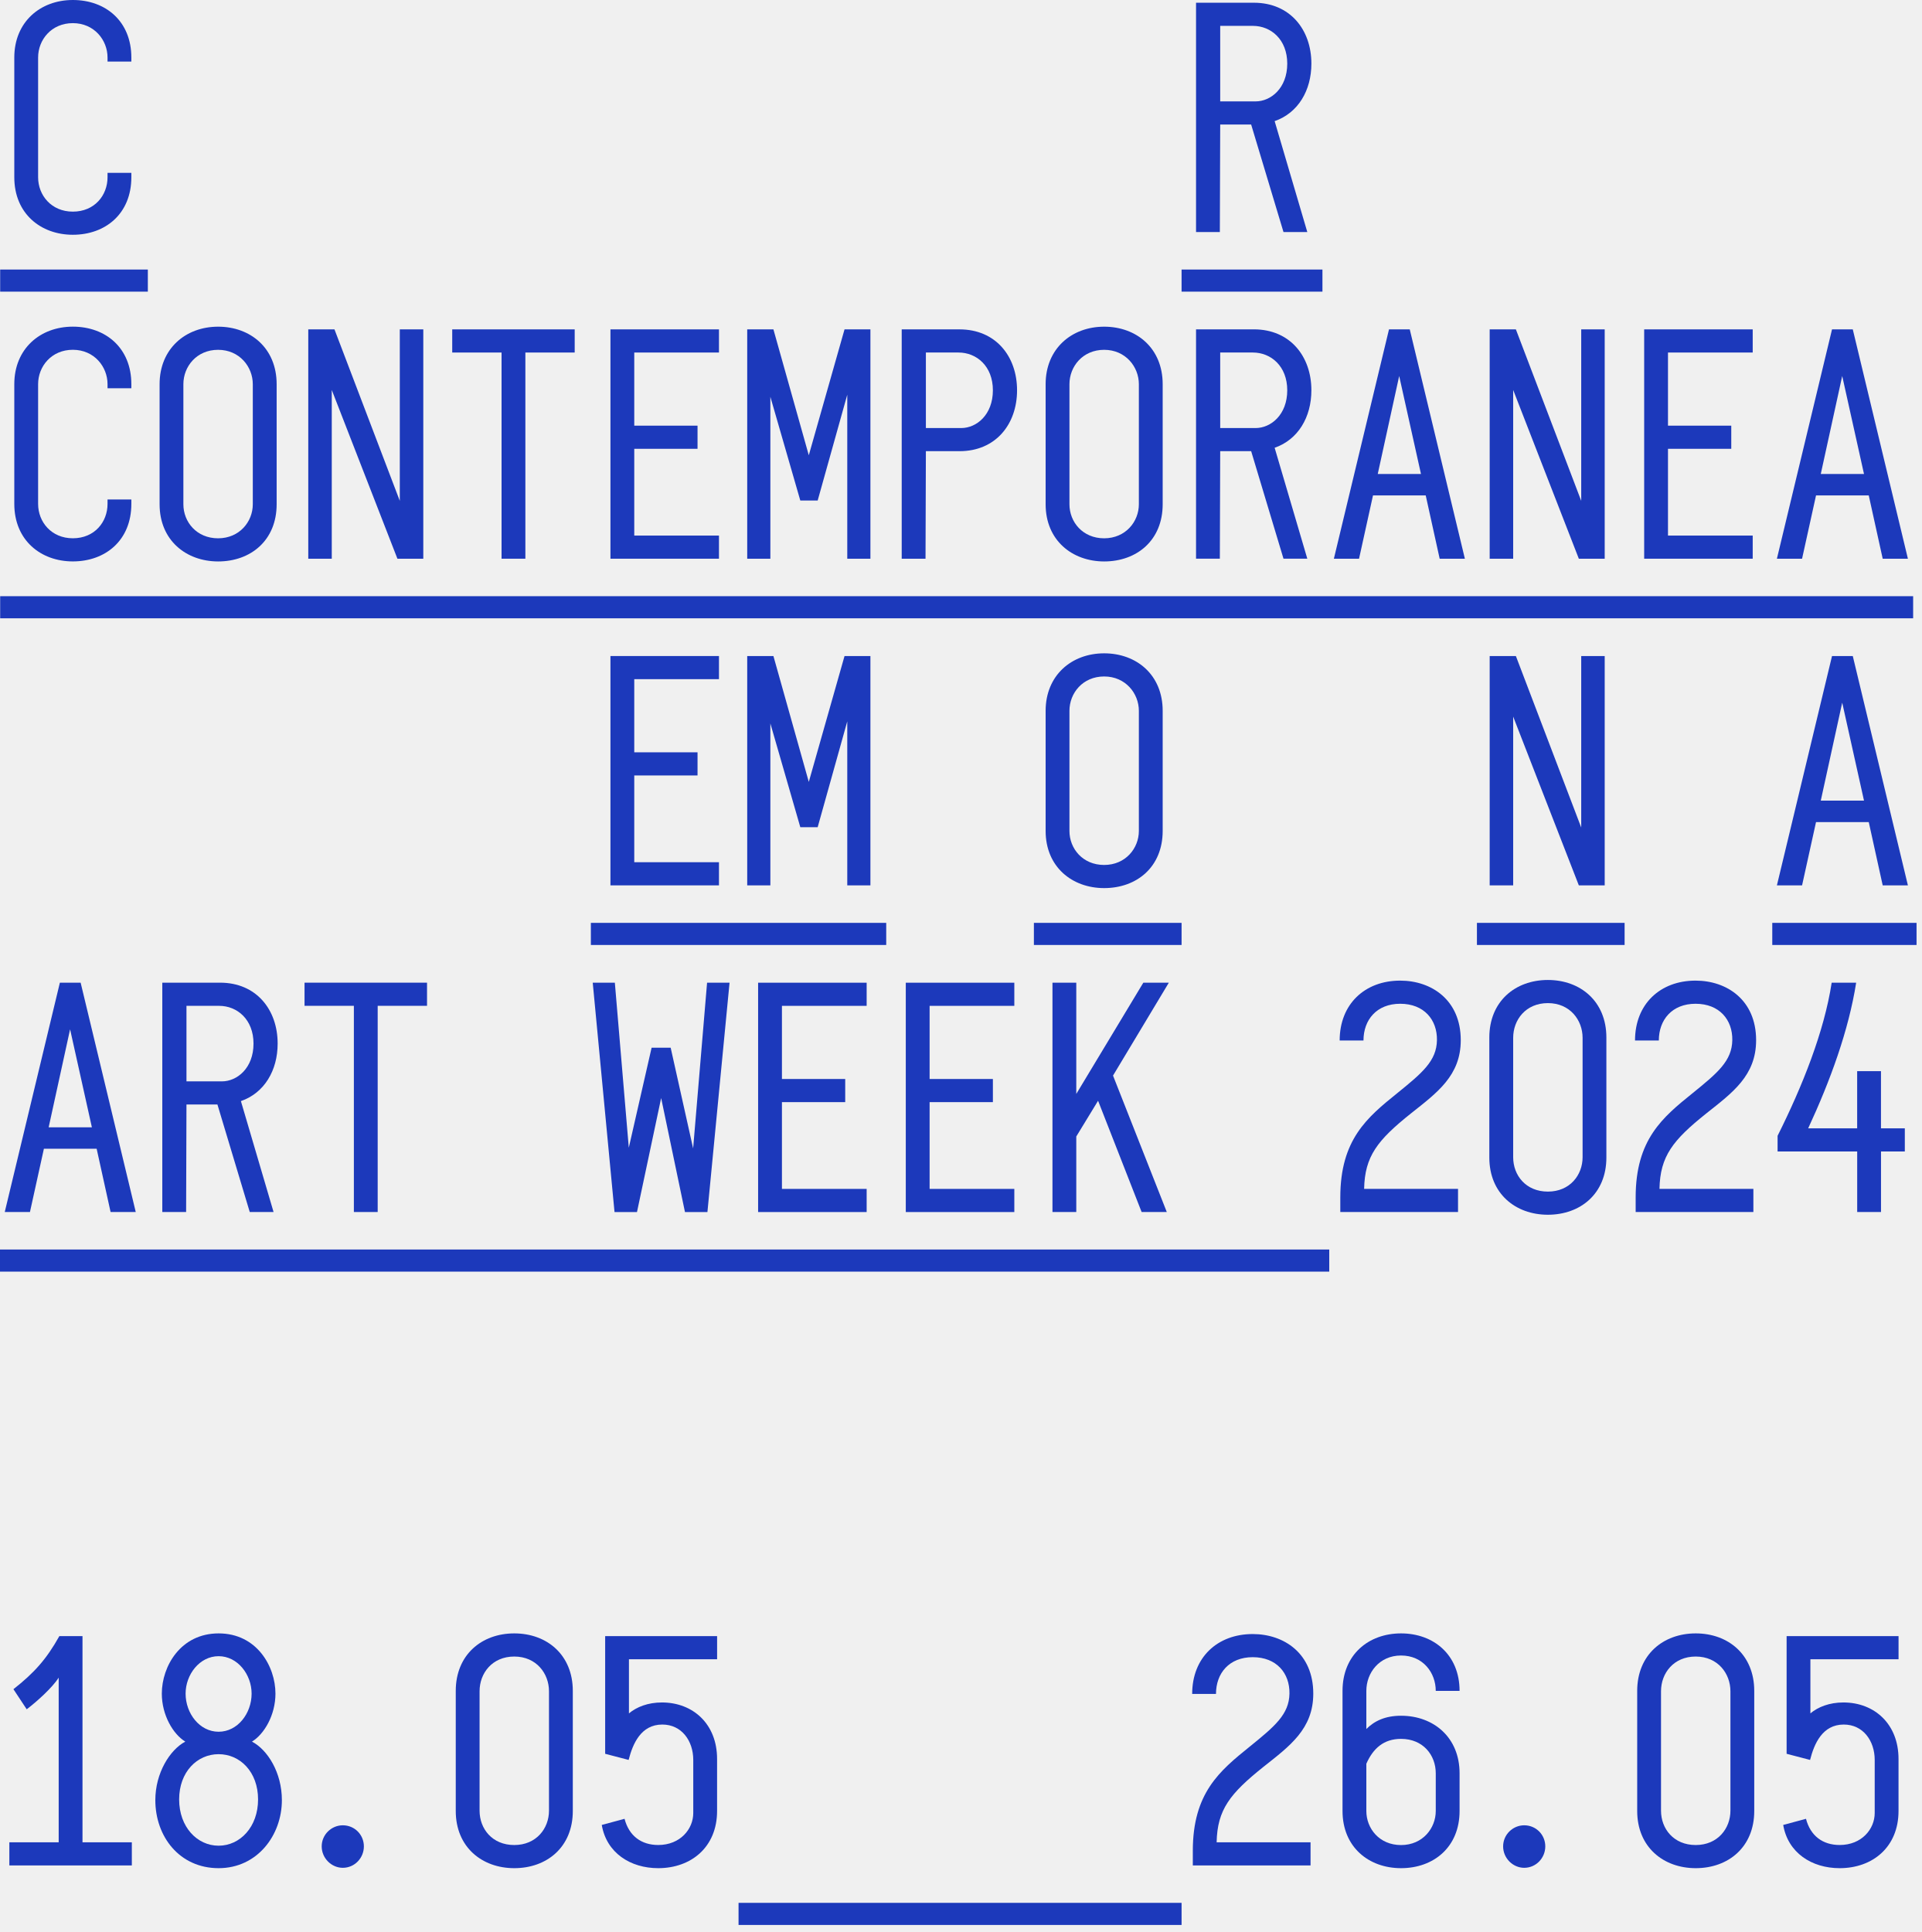
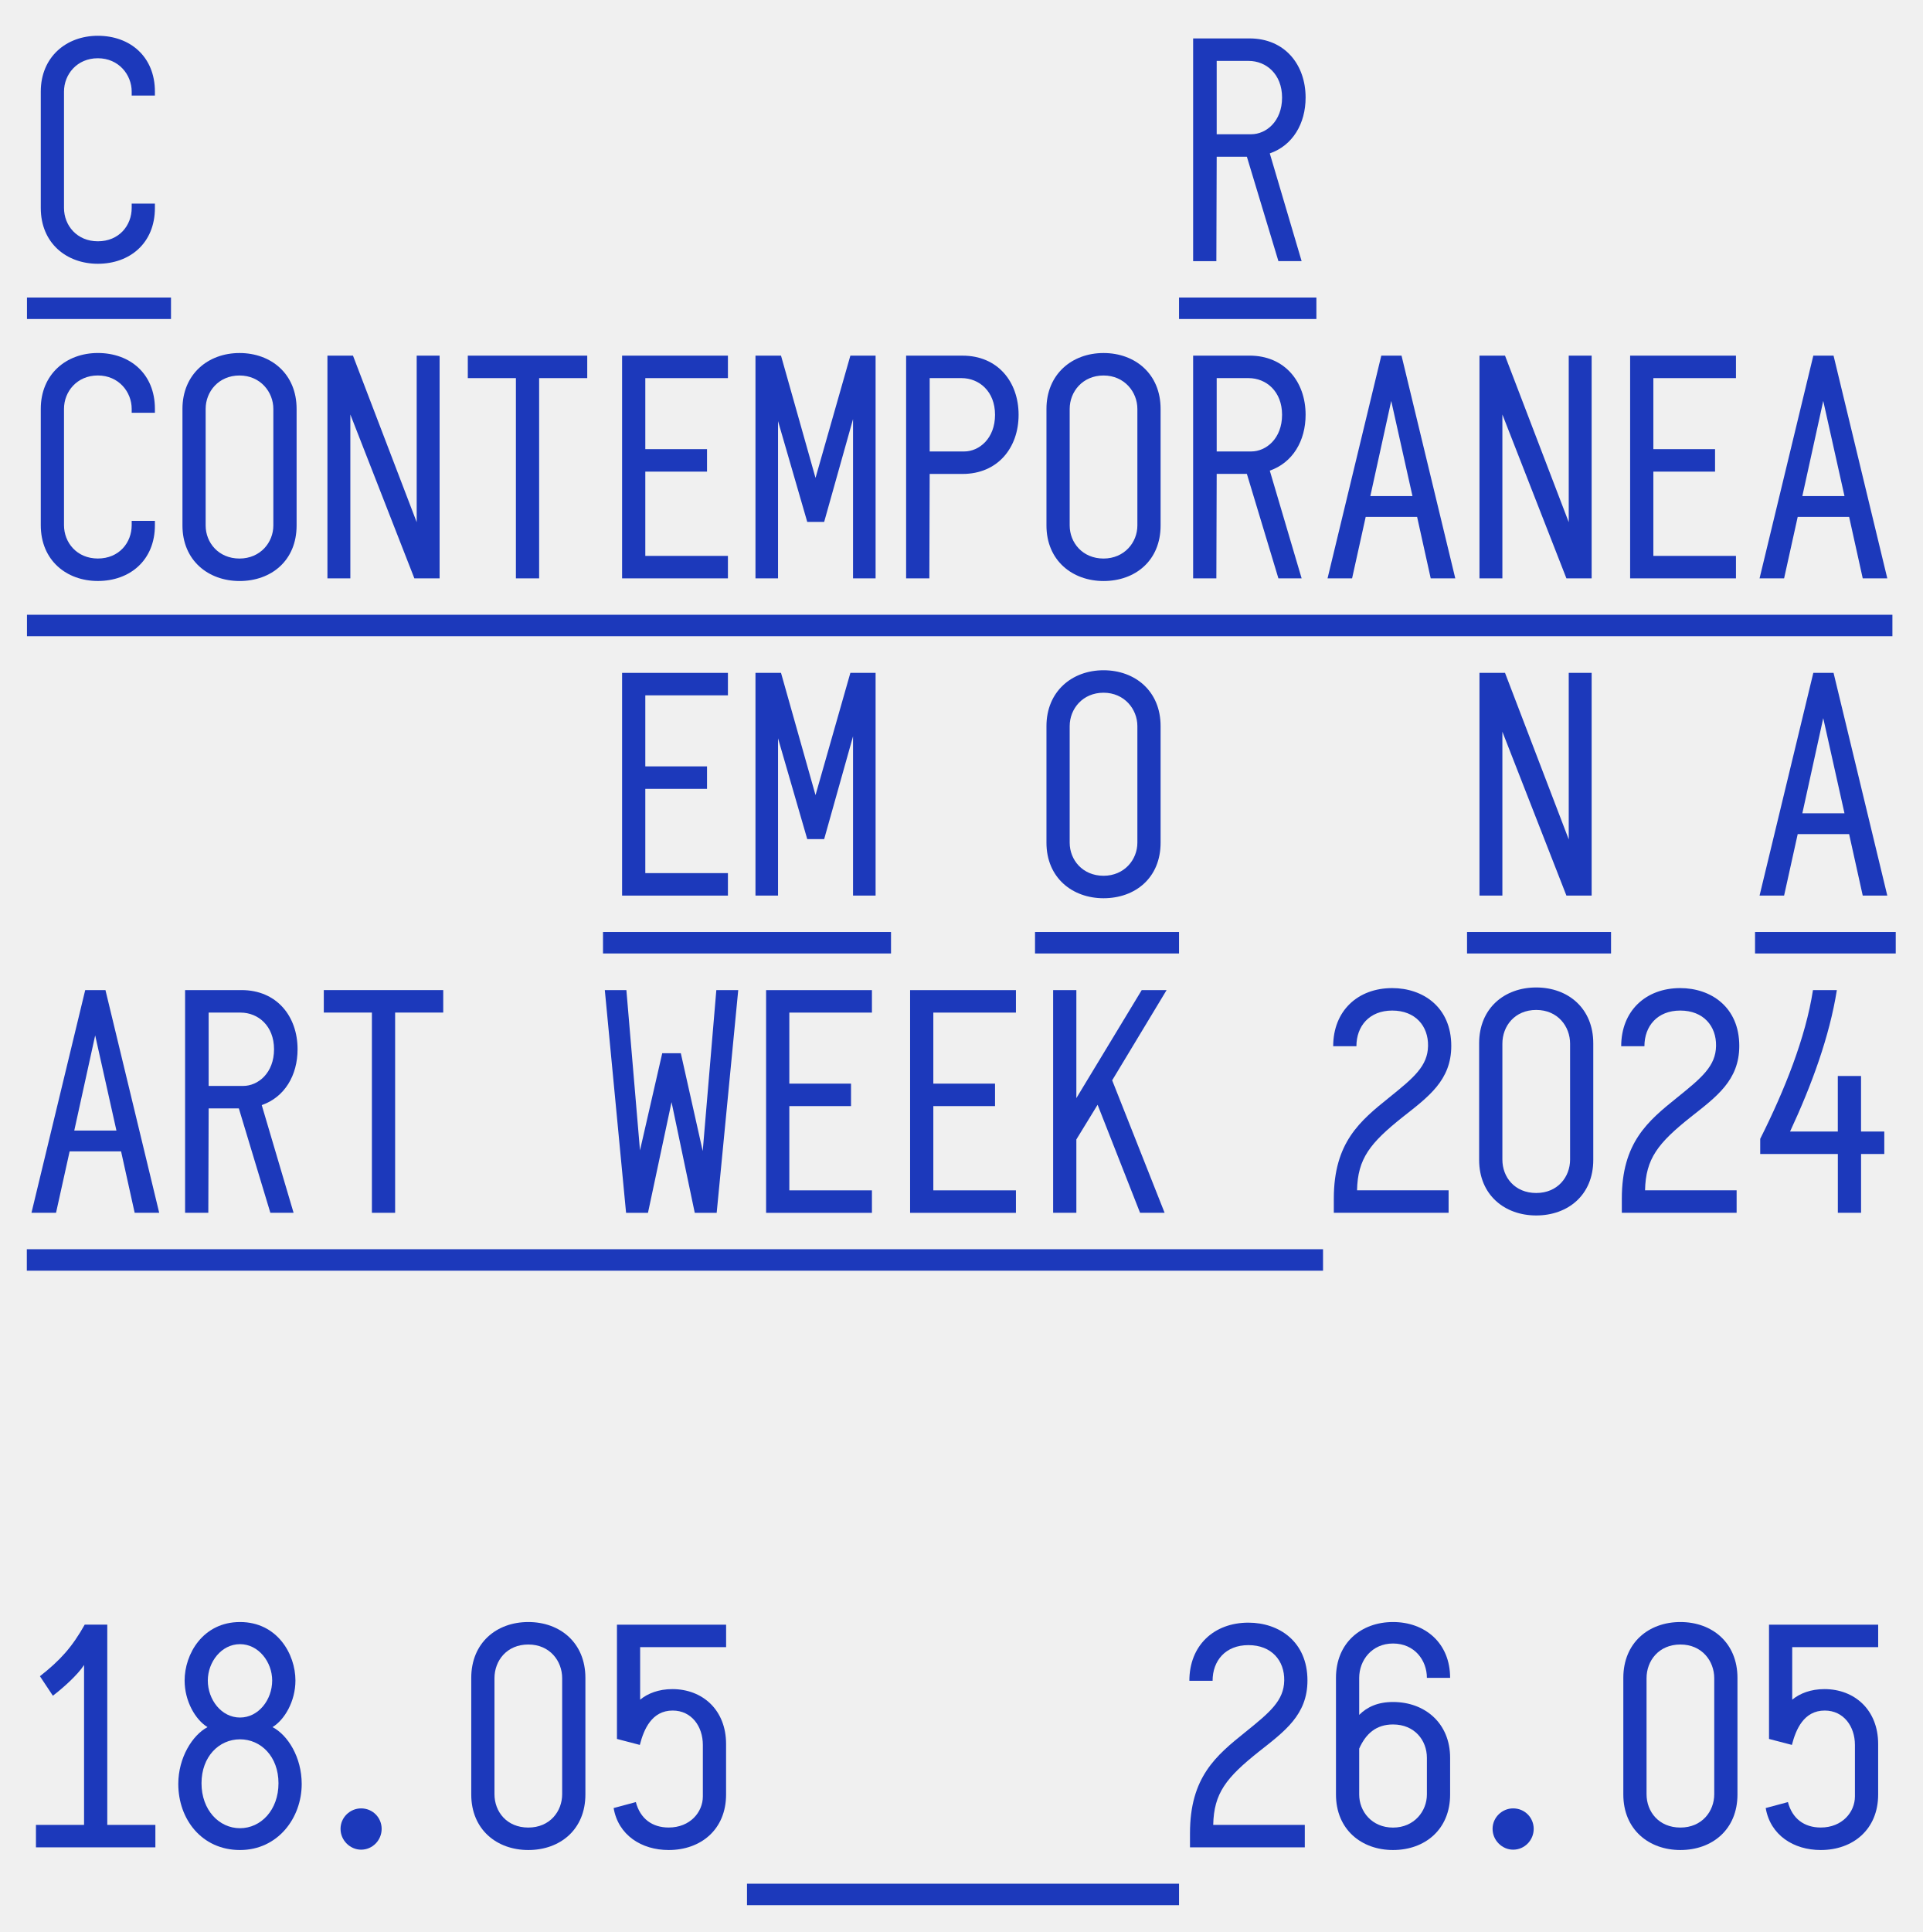
- <svg xmlns="http://www.w3.org/2000/svg" viewBox="0 0 186 187" fill="none">
-   <g clip-path="url(#clip0_103_2)">
-     <path d="M14.309 26.089H0.016V28.229H14.309V26.089Z" fill="#1C39BB" />
-     <path d="M127.997 26.089H114.363V28.229H127.997V26.089Z" fill="#1C39BB" />
-     <path d="M185.17 57.706H0.016V59.846H185.17V57.706Z" fill="#1C39BB" />
-     <path d="M128.656 120.942H0V123.082H128.656V120.942Z" fill="#1C39BB" />
-     <path d="M85.776 89.325H57.189V91.465H85.776V89.325Z" fill="#1C39BB" />
-     <path d="M114.363 89.325H100.069V91.465H114.363V89.325Z" fill="#1C39BB" />
-     <path d="M157.243 89.325H142.95V91.465H157.243V89.325Z" fill="#1C39BB" />
-     <path d="M185.5 89.325H171.536V91.465H185.5V89.325Z" fill="#1C39BB" />
-     <path d="M114.363 184.178H71.483V186.318H114.363V184.178Z" fill="#1C39BB" />
-     <path d="M7.985 178.318H12.76V180.557H0.905V178.318H5.68V162.379C5.055 163.368 3.54 164.718 2.585 165.443L1.3 163.498C3.31 161.918 4.495 160.599 5.745 158.36H7.985V178.318Z" fill="#1C39BB" />
-     <path d="M27.283 174.236C27.283 177.627 24.913 180.822 21.159 180.822C17.37 180.822 15.034 177.758 15.034 174.236C15.034 171.602 16.449 169.362 17.933 168.572C16.748 167.847 15.662 166.002 15.662 163.928C15.662 161.293 17.473 158.098 21.162 158.098C24.851 158.098 26.661 161.293 26.661 163.928C26.661 166.002 25.576 167.847 24.387 168.572C25.899 169.362 27.283 171.567 27.283 174.236ZM24.978 174.168C24.978 171.499 23.233 169.788 21.159 169.788C19.084 169.788 17.339 171.502 17.339 174.168C17.339 176.837 19.084 178.647 21.159 178.647C23.233 178.647 24.978 176.837 24.978 174.168ZM17.964 163.928C17.964 165.838 19.314 167.617 21.159 167.617C23.003 167.617 24.353 165.838 24.353 163.928C24.353 162.083 23.003 160.304 21.159 160.304C19.314 160.304 17.964 162.083 17.964 163.928Z" fill="#1C39BB" />
-     <path d="M31.137 178.713C31.137 177.559 32.093 176.672 33.178 176.672C34.332 176.672 35.219 177.593 35.219 178.713C35.219 179.832 34.329 180.787 33.178 180.787C32.093 180.787 31.137 179.867 31.137 178.713Z" fill="#1C39BB" />
-     <path d="M44.112 163.663C44.112 160.173 46.616 158.098 49.776 158.098C52.937 158.098 55.441 160.173 55.441 163.663V175.288C55.441 178.778 52.937 180.822 49.776 180.822C46.647 180.822 44.112 178.781 44.112 175.288V163.663ZM46.417 175.257C46.417 177.002 47.636 178.582 49.776 178.582C51.917 178.582 53.136 176.968 53.136 175.257V163.698C53.136 161.984 51.917 160.338 49.776 160.338C47.636 160.338 46.417 161.952 46.417 163.698V175.257Z" fill="#1C39BB" />
-     <path d="M69.405 160.602H60.875V165.838C61.631 165.212 62.72 164.783 64.07 164.783C67.065 164.783 69.405 166.858 69.405 170.249V175.288C69.405 178.778 66.901 180.822 63.709 180.822C61.009 180.822 58.704 179.341 58.244 176.638L60.449 176.044C60.878 177.689 62.063 178.579 63.709 178.579C65.849 178.579 67.1 177.03 67.1 175.484V170.345C67.1 168.5 65.98 166.92 64.104 166.92C62.029 166.92 61.239 168.796 60.844 170.345L58.573 169.751V158.363H69.408V160.602H69.405Z" fill="#1C39BB" />
-     <path d="M117.756 178.318H126.846V180.557H115.451V179.142C115.451 173.543 118.052 171.403 120.951 169.063C123.39 167.088 124.771 165.934 124.805 163.925C124.839 161.949 123.555 160.4 121.25 160.4C118.976 160.4 117.694 161.949 117.694 163.956H115.389C115.389 160.431 117.825 158.161 121.25 158.161C124.279 158.161 127.11 160.036 127.11 163.925C127.11 167.349 124.836 168.995 122.301 171.004C119.041 173.608 117.822 175.157 117.756 178.318Z" fill="#1C39BB" />
-     <path d="M141.27 171.633V175.288C141.27 178.778 138.766 180.822 135.605 180.822C132.476 180.822 129.941 178.781 129.941 175.288V163.663C129.941 160.173 132.445 158.098 135.605 158.098C138.766 158.098 141.27 160.173 141.27 163.663H138.965C138.965 161.918 137.745 160.238 135.605 160.238C133.496 160.238 132.246 161.918 132.246 163.663V167.353C133.036 166.562 134.09 166.068 135.605 166.068C138.766 166.068 141.27 168.177 141.27 171.633ZM138.965 171.633C138.965 169.888 137.745 168.307 135.605 168.307C133.926 168.307 132.905 169.228 132.246 170.712V175.291C132.246 176.971 133.496 178.585 135.605 178.585C137.714 178.585 138.965 176.94 138.965 175.291V171.633Z" fill="#1C39BB" />
-     <path d="M145.485 178.713C145.485 177.559 146.44 176.672 147.525 176.672C148.679 176.672 149.566 177.593 149.566 178.713C149.566 179.832 148.676 180.787 147.525 180.787C146.44 180.787 145.485 179.867 145.485 178.713Z" fill="#1C39BB" />
-     <path d="M158.462 163.663C158.462 160.173 160.966 158.098 164.127 158.098C167.287 158.098 169.791 160.173 169.791 163.663V175.288C169.791 178.778 167.287 180.822 164.127 180.822C160.997 180.822 158.462 178.781 158.462 175.288V163.663ZM160.767 175.257C160.767 177.002 161.987 178.582 164.127 178.582C166.267 178.582 167.486 176.968 167.486 175.257V163.698C167.486 161.984 166.267 160.338 164.127 160.338C161.987 160.338 160.767 161.952 160.767 163.698V175.257Z" fill="#1C39BB" />
-     <path d="M183.755 160.602H175.226V165.838C175.981 165.212 177.07 164.783 178.42 164.783C181.416 164.783 183.755 166.858 183.755 170.249V175.288C183.755 178.778 181.251 180.822 178.059 180.822C175.359 180.822 173.054 179.341 172.594 176.638L174.799 176.044C175.229 177.689 176.414 178.579 178.059 178.579C180.199 178.579 181.45 177.03 181.45 175.484V170.345C181.45 168.5 180.33 166.92 178.454 166.92C176.38 166.92 175.589 168.796 175.194 170.345L172.924 169.751V158.363H183.758V160.602H183.755Z" fill="#1C39BB" />
-     <path d="M1.384 17.158V5.565C1.384 2.14 3.885 0 7.049 0C10.243 0 12.713 2.075 12.713 5.565V5.96H10.408V5.565C10.408 3.885 9.124 2.24 7.049 2.24C4.974 2.24 3.689 3.854 3.689 5.565V17.158C3.689 18.903 4.974 20.484 7.049 20.484C9.158 20.484 10.408 18.903 10.408 17.158V16.729H12.713V17.158C12.713 20.683 10.209 22.723 7.049 22.723C3.954 22.723 1.384 20.683 1.384 17.158Z" fill="#1C39BB" />
-     <path d="M123.371 11.724L126.532 22.459H124.227L121.097 12.054H118.102L118.067 22.462H115.763V0.264H121.362C124.852 0.264 126.927 2.865 126.927 6.159C126.927 8.76 125.642 10.934 123.371 11.724ZM118.102 2.504V9.814H121.527C123.007 9.814 124.591 8.529 124.591 6.159C124.591 3.82 123.01 2.504 121.265 2.504H118.102Z" fill="#1C39BB" />
-     <path d="M1.384 48.775V37.181C1.384 33.757 3.888 31.617 7.049 31.617C10.243 31.617 12.713 33.691 12.713 37.181V37.577H10.408V37.181C10.408 35.502 9.124 33.856 7.049 33.856C4.974 33.856 3.689 35.471 3.689 37.181V48.775C3.689 50.52 4.974 52.1 7.049 52.1C9.158 52.1 10.408 50.52 10.408 48.775V48.346H12.713V48.775C12.713 52.299 10.209 54.34 7.049 54.34C3.954 54.34 1.384 52.299 1.384 48.775Z" fill="#1C39BB" />
-     <path d="M15.447 48.809V37.185C15.447 33.76 17.951 31.62 21.112 31.62C24.241 31.62 26.776 33.694 26.776 37.185V48.809C26.776 52.299 24.272 54.343 21.112 54.343C18.014 54.34 15.447 52.299 15.447 48.809ZM24.468 48.809V37.185C24.468 35.505 23.184 33.859 21.109 33.859C19.034 33.859 17.749 35.474 17.749 37.185V48.809C17.749 50.523 19.034 52.103 21.109 52.103C23.187 52.1 24.468 50.489 24.468 48.809Z" fill="#1C39BB" />
-     <path d="M38.696 31.881H40.97V54.078H38.466L32.111 37.745V54.078H29.837V31.881H32.373L38.696 48.479V31.881Z" fill="#1C39BB" />
-     <path d="M48.545 54.078V34.121H43.77V31.881H55.624V34.121H50.85V54.078H48.545Z" fill="#1C39BB" />
-     <path d="M67.513 43.44H61.389V51.839H69.588V54.078H59.084V31.881H69.588V34.121H61.389V41.2H67.513V43.44Z" fill="#1C39BB" />
-     <path d="M81.741 31.881H84.246V54.078H82.006V38.205L79.141 48.448H77.461L74.562 38.404V54.078H72.322V31.881H74.858L78.282 44.065L81.741 31.881Z" fill="#1C39BB" />
-     <path d="M87.275 54.078V31.881H92.874C96.365 31.881 98.439 34.481 98.439 37.776C98.439 41.07 96.365 43.67 92.874 43.67H89.615L89.58 54.078H87.275ZM89.615 41.431H93.039C94.52 41.431 96.1 40.146 96.1 37.776C96.1 35.436 94.52 34.121 92.775 34.121H89.615V41.431Z" fill="#1C39BB" />
-     <path d="M101.205 48.809V37.185C101.205 33.76 103.709 31.62 106.869 31.62C109.998 31.62 112.534 33.694 112.534 37.185V48.809C112.534 52.299 110.03 54.343 106.869 54.343C103.774 54.34 101.205 52.299 101.205 48.809ZM110.229 48.809V37.185C110.229 35.505 108.944 33.859 106.869 33.859C104.794 33.859 103.51 35.474 103.51 37.185V48.809C103.51 50.523 104.794 52.103 106.869 52.103C108.947 52.1 110.229 50.489 110.229 48.809Z" fill="#1C39BB" />
-     <path d="M123.371 43.341L126.532 54.075H124.227L121.097 43.667H118.102L118.067 54.075H115.763V31.878H121.362C124.852 31.878 126.927 34.478 126.927 37.773C126.927 40.379 125.642 42.55 123.371 43.341ZM118.102 34.121V41.431H121.527C123.007 41.431 124.591 40.146 124.591 37.776C124.591 35.436 123.01 34.121 121.265 34.121H118.102Z" fill="#1C39BB" />
-     <path d="M139.344 54.078L137.994 47.954H132.89L131.54 54.078H129.104L134.439 31.881H136.448L141.783 54.078H139.344ZM133.35 45.879H137.534L135.425 36.395L133.35 45.879Z" fill="#1C39BB" />
-     <path d="M153.044 31.881H155.317V54.078H152.813L146.458 37.745V54.078H144.184V31.881H146.72L153.044 48.479V31.881Z" fill="#1C39BB" />
-     <path d="M167.567 43.44H161.442V51.839H169.642V54.078H159.137V31.881H169.642V34.121H161.442V41.2H167.567V43.44Z" fill="#1C39BB" />
-     <path d="M182.224 54.078L180.874 47.954H175.77L174.42 54.078H171.984L177.319 31.881H179.328L184.663 54.078H182.224ZM176.23 45.879H180.414L178.305 36.395L176.23 45.879Z" fill="#1C39BB" />
-     <path d="M67.513 75.057H61.389V83.455H69.588V85.695H59.084V63.498H69.588V65.737H61.389V72.817H67.513V75.057Z" fill="#1C39BB" />
-     <path d="M81.741 63.498H84.246V85.695H82.006V69.822L79.141 80.065H77.461L74.562 70.02V85.695H72.322V63.498H74.858L78.282 75.682L81.741 63.498Z" fill="#1C39BB" />
-     <path d="M101.205 80.426V68.801C101.205 65.376 103.709 63.236 106.869 63.236C109.998 63.236 112.534 65.311 112.534 68.801V80.426C112.534 83.916 110.03 85.96 106.869 85.96C103.774 85.96 101.205 83.916 101.205 80.426ZM110.229 80.426V68.801C110.229 67.121 108.944 65.476 106.869 65.476C104.794 65.476 103.51 67.09 103.51 68.801V80.426C103.51 82.14 104.794 83.72 106.869 83.72C108.944 83.72 110.229 82.105 110.229 80.426Z" fill="#1C39BB" />
-     <path d="M153.044 63.498H155.317V85.695H152.813L146.458 69.361V85.695H144.184V63.498H146.72L153.044 80.096V63.498Z" fill="#1C39BB" />
-     <path d="M182.224 85.695L180.874 79.57H175.77L174.42 85.695H171.984L177.319 63.498H179.328L184.663 85.695H182.224ZM176.23 77.495H180.414L178.305 68.011L176.23 77.495Z" fill="#1C39BB" />
-     <path d="M10.704 117.312L9.354 111.187H4.249L2.899 117.312H0.46L5.795 95.114H7.805L13.139 117.312H10.704ZM4.71 109.112H8.893L6.784 99.628L4.71 109.112Z" fill="#1C39BB" />
-     <path d="M23.317 106.577L26.478 117.312H24.173L21.044 106.903H18.048L18.014 117.312H15.709V95.114H21.308C24.798 95.114 26.873 97.715 26.873 101.009C26.873 103.612 25.588 105.787 23.317 106.577ZM18.048 97.357V104.667H21.473C22.953 104.667 24.537 103.382 24.537 101.012C24.537 98.673 22.956 97.357 21.212 97.357H18.048Z" fill="#1C39BB" />
-     <path d="M34.251 117.312V97.354H29.476V95.114H41.331V97.354H36.556V117.312H34.251Z" fill="#1C39BB" />
-     <path d="M63.068 101.407H64.913L67.087 111.156L68.437 95.117H70.612L68.471 117.315H66.297L63.992 106.281L61.653 117.315H59.479L57.37 95.117H59.51L60.86 111.09L63.068 101.407Z" fill="#1C39BB" />
-     <path d="M81.807 106.676H75.682V115.075H83.882V117.315H73.377V95.117H83.882V97.357H75.682V104.437H81.807V106.676Z" fill="#1C39BB" />
-     <path d="M96.1 106.676H89.975V115.075H98.175V117.315H87.67V95.117H98.175V97.357H89.975V104.437H96.1V106.676Z" fill="#1C39BB" />
-     <path d="M113.128 95.117L107.728 104.107L112.932 117.312H110.496L106.281 106.543L104.172 110.002V117.312H101.867V95.114H104.172V105.883L110.661 95.114H113.128V95.117Z" fill="#1C39BB" />
-     <path d="M132.031 115.072H141.12V117.312H129.726V115.896C129.726 110.297 132.327 108.157 135.226 105.818C137.665 103.843 139.046 102.689 139.08 100.679C139.114 98.704 137.829 97.155 135.524 97.155C133.251 97.155 131.969 98.704 131.969 100.71H129.664C129.664 97.186 132.1 94.915 135.524 94.915C138.554 94.915 141.385 96.791 141.385 100.679C141.385 104.104 139.111 105.749 136.576 107.759C133.316 110.362 132.096 111.912 132.031 115.072Z" fill="#1C39BB" />
-     <path d="M144.15 100.418C144.15 96.928 146.654 94.853 149.815 94.853C152.975 94.853 155.479 96.928 155.479 100.418V112.042C155.479 115.532 152.975 117.576 149.815 117.576C146.685 117.576 144.15 115.535 144.15 112.042V100.418ZM146.458 112.011C146.458 113.756 147.678 115.336 149.818 115.336C151.958 115.336 153.177 113.722 153.177 112.011V100.452C153.177 98.738 151.958 97.092 149.818 97.092C147.678 97.092 146.458 98.707 146.458 100.452V112.011Z" fill="#1C39BB" />
-     <path d="M160.618 115.072H169.707V117.312H158.313V115.896C158.313 110.297 160.913 108.157 163.813 105.818C166.251 103.843 167.632 102.689 167.667 100.679C167.701 98.704 166.416 97.155 164.111 97.155C161.837 97.155 160.556 98.704 160.556 100.71H158.251C158.251 97.186 160.686 94.915 164.111 94.915C167.141 94.915 169.972 96.791 169.972 100.679C169.972 104.104 167.698 105.749 165.163 107.759C161.903 110.362 160.683 111.912 160.618 115.072Z" fill="#1C39BB" />
-     <path d="M184.365 109.212V111.451H182.06V117.312H179.755V111.451H172.05V109.936C174.454 105.127 176.56 99.858 177.285 95.117H179.655C178.93 99.727 177.151 104.602 175.011 109.212H179.752V103.678H182.057V109.212H184.365Z" fill="#1C39BB" />
-   </g>
-   <defs>
-     <clipPath id="clip0_103_2">
-       <rect width="186" height="187" fill="white" />
-     </clipPath>
-   </defs>
+ <svg xmlns="http://www.w3.org/2000/svg" width="215" height="216" viewBox="0 0 215 216" fill="none">
+   <path d="M19.122 33.265H3.017V35.665H19.122V33.265Z" fill="#1C39BB" />
+   <path d="M147.212 33.265H131.851V35.665H147.212V33.265Z" fill="#1C39BB" />
+   <path d="M211.628 68.731H3.017V71.13H211.628V68.731Z" fill="#1C39BB" />
+   <path d="M147.955 139.665H3V142.065H147.955V139.665Z" fill="#1C39BB" />
+   <path d="M99.642 104.2H67.434V106.599H99.642V104.2Z" fill="#1C39BB" />
+   <path d="M131.851 104.2H115.747V106.599H131.851V104.2Z" fill="#1C39BB" />
+   <path d="M180.163 104.2H164.059V106.599H180.163V104.2Z" fill="#1C39BB" />
+   <path d="M212 104.2H196.267V106.599H212V104.2Z" fill="#1C39BB" />
+   <path d="M131.851 210.6H83.538V213H131.851V210.6Z" fill="#1C39BB" />
+   <path d="M11.997 204.026H17.376V206.538H4.02V204.026H9.4V186.147C8.695 187.256 6.988 188.771 5.912 189.584L4.465 187.403C6.729 185.63 8.064 184.151 9.473 181.638H11.997V204.026Z" fill="#1C39BB" />
+   <path d="M33.74 199.448C33.74 203.251 31.069 206.835 26.839 206.835C22.57 206.835 19.938 203.398 19.938 199.448C19.938 196.493 21.533 193.98 23.205 193.094C21.869 192.281 20.646 190.212 20.646 187.884C20.646 184.929 22.686 181.345 26.843 181.345C30.999 181.345 33.039 184.929 33.039 187.884C33.039 190.212 31.816 192.281 30.477 193.094C32.18 193.98 33.74 196.454 33.74 199.448ZM31.143 199.371C31.143 196.377 29.177 194.458 26.839 194.458C24.501 194.458 22.535 196.381 22.535 199.371C22.535 202.365 24.501 204.396 26.839 204.396C29.177 204.396 31.143 202.365 31.143 199.371ZM23.24 187.884C23.24 190.027 24.761 192.023 26.839 192.023C28.917 192.023 30.438 190.027 30.438 187.884C30.438 185.815 28.917 183.819 26.839 183.819C24.761 183.819 23.24 185.815 23.24 187.884Z" fill="#1C39BB" />
+   <path d="M38.082 204.469C38.082 203.175 39.158 202.18 40.381 202.18C41.681 202.18 42.68 203.213 42.68 204.469C42.68 205.725 41.678 206.796 40.381 206.796C39.158 206.796 38.082 205.763 38.082 204.469Z" fill="#1C39BB" />
+   <path d="M52.7 187.588C52.7 183.673 55.522 181.345 59.082 181.345C62.643 181.345 65.465 183.673 65.465 187.588V200.627C65.465 204.542 62.643 206.835 59.082 206.835C55.557 206.835 52.7 204.546 52.7 200.627V187.588ZM55.297 200.593C55.297 202.55 56.671 204.323 59.082 204.323C61.494 204.323 62.867 202.512 62.867 200.593V187.626C62.867 185.704 61.494 183.858 59.082 183.858C56.671 183.858 55.297 185.669 55.297 187.626V200.593Z" fill="#1C39BB" />
+   <path d="M81.197 184.154H71.587V190.027C72.439 189.325 73.665 188.844 75.187 188.844C78.562 188.844 81.197 191.171 81.197 194.975V200.627C81.197 204.542 78.376 206.835 74.78 206.835C71.738 206.835 69.141 205.174 68.622 202.142L71.107 201.475C71.591 203.321 72.926 204.319 74.78 204.319C77.191 204.319 78.6 202.581 78.6 200.847V195.083C78.6 193.014 77.338 191.241 75.225 191.241C72.888 191.241 71.997 193.345 71.552 195.083L68.994 194.416V181.642H81.201V184.154H81.197Z" fill="#1C39BB" />
+   <path d="M135.674 204.026H145.915V206.538H133.077V204.951C133.077 198.67 136.007 196.269 139.274 193.645C142.021 191.43 143.577 190.135 143.616 187.881C143.655 185.665 142.207 183.927 139.61 183.927C137.048 183.927 135.604 185.665 135.604 187.916H133.007C133.007 183.962 135.751 181.415 139.61 181.415C143.024 181.415 146.213 183.519 146.213 187.881C146.213 191.723 143.651 193.568 140.795 195.823C137.122 198.743 135.748 200.481 135.674 204.026Z" fill="#1C39BB" />
+   <path d="M162.167 196.527V200.627C162.167 204.542 159.345 206.835 155.784 206.835C152.259 206.835 149.402 204.546 149.402 200.627V187.588C149.402 183.673 152.224 181.345 155.784 181.345C159.345 181.345 162.167 183.673 162.167 187.588H159.57C159.57 185.63 158.196 183.746 155.784 183.746C153.408 183.746 151.999 185.63 151.999 187.588V191.726C152.89 190.84 154.078 190.285 155.784 190.285C159.345 190.285 162.167 192.651 162.167 196.527ZM159.57 196.527C159.57 194.57 158.196 192.797 155.784 192.797C153.892 192.797 152.742 193.83 151.999 195.495V200.631C151.999 202.515 153.408 204.326 155.784 204.326C158.161 204.326 159.57 202.48 159.57 200.631V196.527Z" fill="#1C39BB" />
+   <path d="M166.915 204.469C166.915 203.175 167.991 202.18 169.214 202.18C170.515 202.18 171.514 203.213 171.514 204.469C171.514 205.725 170.511 206.796 169.214 206.796C167.991 206.796 166.915 205.763 166.915 204.469Z" fill="#1C39BB" />
+   <path d="M181.537 187.588C181.537 183.673 184.358 181.345 187.919 181.345C191.48 181.345 194.301 183.673 194.301 187.588V200.627C194.301 204.542 191.48 206.835 187.919 206.835C184.393 206.835 181.537 204.546 181.537 200.627V187.588ZM184.134 200.593C184.134 202.55 185.508 204.323 187.919 204.323C190.33 204.323 191.704 202.512 191.704 200.593V187.626C191.704 185.704 190.33 183.858 187.919 183.858C185.508 183.858 184.134 185.669 184.134 187.626V200.593Z" fill="#1C39BB" />
+   <path d="M210.034 184.154H200.424V190.027C201.276 189.325 202.502 188.844 204.023 188.844C207.398 188.844 210.034 191.171 210.034 194.975V200.627C210.034 204.542 207.213 206.835 203.617 206.835C200.575 206.835 197.978 205.174 197.459 202.142L199.944 201.475C200.427 203.321 201.763 204.319 203.617 204.319C206.028 204.319 207.437 202.581 207.437 200.847V195.083C207.437 193.014 206.175 191.241 204.062 191.241C201.724 191.241 200.834 193.345 200.389 195.083L197.83 194.416V181.642H210.037V184.154H210.034Z" fill="#1C39BB" />
+   <path d="M4.56 23.247V10.242C4.56 6.401 7.377 4 10.942 4C14.541 4 17.324 6.327 17.324 10.242V10.686H14.727V10.242C14.727 8.358 13.279 6.512 10.942 6.512C8.604 6.512 7.157 8.323 7.157 10.242V23.247C7.157 25.205 8.604 26.977 10.942 26.977C13.318 26.977 14.727 25.205 14.727 23.247V22.766H17.324V23.247C17.324 27.201 14.502 29.49 10.942 29.49C7.454 29.49 4.56 27.201 4.56 23.247Z" fill="#1C39BB" />
+   <path d="M142 17.151L145.561 29.193H142.964L139.438 17.521H136.063L136.025 29.196H133.428V4.296H139.736C143.669 4.296 146.006 7.214 146.006 10.909C146.006 13.826 144.559 16.265 142 17.151ZM136.063 6.809V15.009H139.922C141.59 15.009 143.374 13.568 143.374 10.909C143.374 8.285 141.594 6.809 139.628 6.809H136.063Z" fill="#1C39BB" />
+   <path d="M4.56 58.713V45.708C4.56 41.866 7.381 39.466 10.942 39.466C14.541 39.466 17.324 41.793 17.324 45.708V46.151H14.727V45.708C14.727 43.824 13.279 41.978 10.942 41.978C8.604 41.978 7.157 43.789 7.157 45.708V58.713C7.157 60.67 8.604 62.443 10.942 62.443C13.318 62.443 14.727 60.67 14.727 58.713V58.231H17.324V58.713C17.324 62.666 14.502 64.955 10.942 64.955C7.454 64.955 4.56 62.666 4.56 58.713Z" fill="#1C39BB" />
+   <path d="M20.404 58.751V45.712C20.404 41.87 23.226 39.469 26.787 39.469C30.312 39.469 33.169 41.797 33.169 45.712V58.751C33.169 62.666 30.347 64.959 26.787 64.959C23.296 64.955 20.404 62.666 20.404 58.751ZM30.568 58.751V45.712C30.568 43.827 29.121 41.981 26.783 41.981C24.445 41.981 22.998 43.792 22.998 45.712V58.751C22.998 60.674 24.445 62.446 26.783 62.446C29.124 62.443 30.568 60.635 30.568 58.751Z" fill="#1C39BB" />
+   <path d="M46.599 39.762H49.161V64.662H46.339L39.179 46.34V64.662H36.617V39.762H39.474L46.599 58.381V39.762Z" fill="#1C39BB" />
+   <path d="M57.694 64.662V42.274H52.315V39.762H65.671V42.274H60.291V64.662H57.694Z" fill="#1C39BB" />
+   <path d="M79.066 52.728H72.165V62.15H81.404V64.662H69.569V39.762H81.404V42.274H72.165V50.216H79.066V52.728Z" fill="#1C39BB" />
+   <path d="M95.097 39.762H97.918V64.662H95.395V46.856L92.167 58.346H90.274L87.008 47.079V64.662H84.485V39.762H87.341L91.2 53.43L95.097 39.762Z" fill="#1C39BB" />
+   <path d="M101.332 64.662V39.762H107.64C111.572 39.762 113.91 42.679 113.91 46.374C113.91 50.07 111.572 52.987 107.64 52.987H103.967L103.929 64.662H101.332ZM103.967 50.474H107.826C109.494 50.474 111.275 49.033 111.275 46.374C111.275 43.75 109.494 42.274 107.528 42.274H103.967V50.474Z" fill="#1C39BB" />
+   <path d="M117.026 58.751V45.712C117.026 41.87 119.847 39.469 123.408 39.469C126.934 39.469 129.79 41.797 129.79 45.712V58.751C129.79 62.666 126.969 64.959 123.408 64.959C119.921 64.955 117.026 62.666 117.026 58.751ZM127.193 58.751V45.712C127.193 43.827 125.746 41.981 123.408 41.981C121.07 41.981 119.623 43.792 119.623 45.712V58.751C119.623 60.674 121.07 62.446 123.408 62.446C125.749 62.443 127.193 60.635 127.193 58.751Z" fill="#1C39BB" />
+   <path d="M142 52.617L145.561 64.659H142.964L139.438 52.983H136.063L136.025 64.659H133.428V39.759H139.736C143.669 39.759 146.006 42.676 146.006 46.371C146.006 49.295 144.559 51.73 142 52.617ZM136.063 42.274V50.474H139.922C141.59 50.474 143.374 49.033 143.374 46.374C143.374 43.75 141.594 42.274 139.628 42.274H136.063Z" fill="#1C39BB" />
+   <path d="M159.997 64.662L158.476 57.791H152.725L151.204 64.662H148.46L154.47 39.762H156.734L162.745 64.662H159.997ZM153.244 55.464H157.957L155.581 44.825L153.244 55.464Z" fill="#1C39BB" />
+   <path d="M175.432 39.762H177.994V64.662H175.173L168.012 46.34V64.662H165.45V39.762H168.307L175.432 58.381V39.762Z" fill="#1C39BB" />
+   <path d="M191.795 52.728H184.895V62.15H194.133V64.662H182.298V39.762H194.133V42.274H184.895V50.216H191.795V52.728Z" fill="#1C39BB" />
+   <path d="M208.31 64.662L206.789 57.791H201.037L199.516 64.662H196.772L202.783 39.762H205.047L211.057 64.662H208.31ZM201.556 55.464H206.27L203.894 44.825L201.556 55.464Z" fill="#1C39BB" />
+   <path d="M79.066 88.194H72.165V97.615H81.404V100.128H69.569V75.228H81.404V77.74H72.165V85.682H79.066V88.194Z" fill="#1C39BB" />
+   <path d="M95.097 75.228H97.918V100.128H95.395V82.322L92.167 93.812H90.274L87.008 82.545V100.128H84.485V75.228H87.341L91.2 88.895L95.097 75.228Z" fill="#1C39BB" />
+   <path d="M117.026 94.217V81.177C117.026 77.335 119.847 74.935 123.408 74.935C126.934 74.935 129.79 77.262 129.79 81.177V94.217C129.79 98.132 126.969 100.424 123.408 100.424C119.921 100.424 117.026 98.132 117.026 94.217ZM127.193 94.217V81.177C127.193 79.293 125.746 77.447 123.408 77.447C121.07 77.447 119.623 79.258 119.623 81.177V94.217C119.623 96.139 121.07 97.912 123.408 97.912C125.746 97.912 127.193 96.101 127.193 94.217Z" fill="#1C39BB" />
+   <path d="M175.432 75.228H177.994V100.128H175.173L168.012 81.805V100.128H165.45V75.228H168.307L175.432 93.847V75.228Z" fill="#1C39BB" />
+   <path d="M208.31 100.128L206.788 93.257H201.037L199.516 100.128H196.772L202.783 75.228H205.047L211.057 100.128H208.31ZM201.556 90.93H206.27L203.894 80.291L201.556 90.93Z" fill="#1C39BB" />
+   <path d="M15.06 135.593L13.539 128.723H7.787L6.266 135.593H3.519L9.529 110.693H11.793L17.804 135.593H15.06ZM8.306 126.395H13.02L10.644 115.756L8.306 126.395Z" fill="#1C39BB" />
+   <path d="M29.271 123.552L32.832 135.593H30.235L26.709 123.918H23.334L23.296 135.593H20.699V110.693H27.007C30.94 110.693 33.277 113.61 33.277 117.306C33.277 120.226 31.83 122.665 29.271 123.552ZM23.334 113.209V121.409H27.193C28.861 121.409 30.645 119.968 30.645 117.309C30.645 114.685 28.865 113.209 26.899 113.209H23.334Z" fill="#1C39BB" />
+   <path d="M41.59 135.593V113.206H36.211V110.693H49.567V113.206H44.187V135.593H41.59Z" fill="#1C39BB" />
+   <path d="M74.058 117.752H76.136L78.586 128.688L80.107 110.697H82.557L80.146 135.597H77.696L75.099 123.22L72.463 135.597H70.014L67.637 110.697H70.049L71.57 128.615L74.058 117.752Z" fill="#1C39BB" />
+   <path d="M95.17 123.663H88.27V133.084H97.508V135.597H85.673V110.697H97.508V113.209H88.27V121.151H95.17V123.663Z" fill="#1C39BB" />
+   <path d="M111.275 123.663H104.374V133.084H113.612V135.597H101.777V110.697H113.612V113.209H104.374V121.151H111.275V123.663Z" fill="#1C39BB" />
+   <path d="M130.459 110.697L124.375 120.781L130.239 135.593H127.494L122.745 123.513L120.369 127.393V135.593H117.772V110.693H120.369V122.773L127.68 110.693H130.459V110.697Z" fill="#1C39BB" />
+   <path d="M151.758 133.081H161.998V135.593H149.161V134.006C149.161 127.725 152.091 125.324 155.357 122.7C158.105 120.484 159.661 119.19 159.699 116.936C159.738 114.72 158.29 112.982 155.693 112.982C153.131 112.982 151.688 114.72 151.688 116.971H149.091C149.091 113.017 151.835 110.47 155.693 110.47C159.107 110.47 162.296 112.574 162.296 116.936C162.296 120.778 159.734 122.623 156.878 124.877C153.205 127.798 151.831 129.536 151.758 133.081Z" fill="#1C39BB" />
+   <path d="M165.412 116.643C165.412 112.728 168.233 110.4 171.794 110.4C175.355 110.4 178.176 112.728 178.176 116.643V129.682C178.176 133.597 175.355 135.89 171.794 135.89C168.268 135.89 165.412 133.601 165.412 129.682V116.643ZM168.012 129.647C168.012 131.605 169.386 133.378 171.797 133.378C174.209 133.378 175.583 131.567 175.583 129.647V116.681C175.583 114.758 174.209 112.913 171.797 112.913C169.386 112.913 168.012 114.724 168.012 116.681V129.647Z" fill="#1C39BB" />
+   <path d="M183.966 133.081H194.207V135.593H181.369V134.006C181.369 127.725 184.299 125.324 187.565 122.7C190.313 120.484 191.869 119.19 191.907 116.936C191.946 114.72 190.499 112.982 187.902 112.982C185.34 112.982 183.896 114.72 183.896 116.971H181.299C181.299 113.017 184.043 110.47 187.902 110.47C191.315 110.47 194.504 112.574 194.504 116.936C194.504 120.778 191.943 122.623 189.086 124.877C185.413 127.798 184.039 129.536 183.966 133.081Z" fill="#1C39BB" />
+   <path d="M210.721 126.507V129.019H208.124V135.593H205.527V129.019H196.846V127.32C199.555 121.925 201.927 116.014 202.744 110.697H205.415C204.598 115.868 202.593 121.336 200.182 126.507H205.523V120.299H208.12V126.507H210.721Z" fill="#1C39BB" />
</svg>
